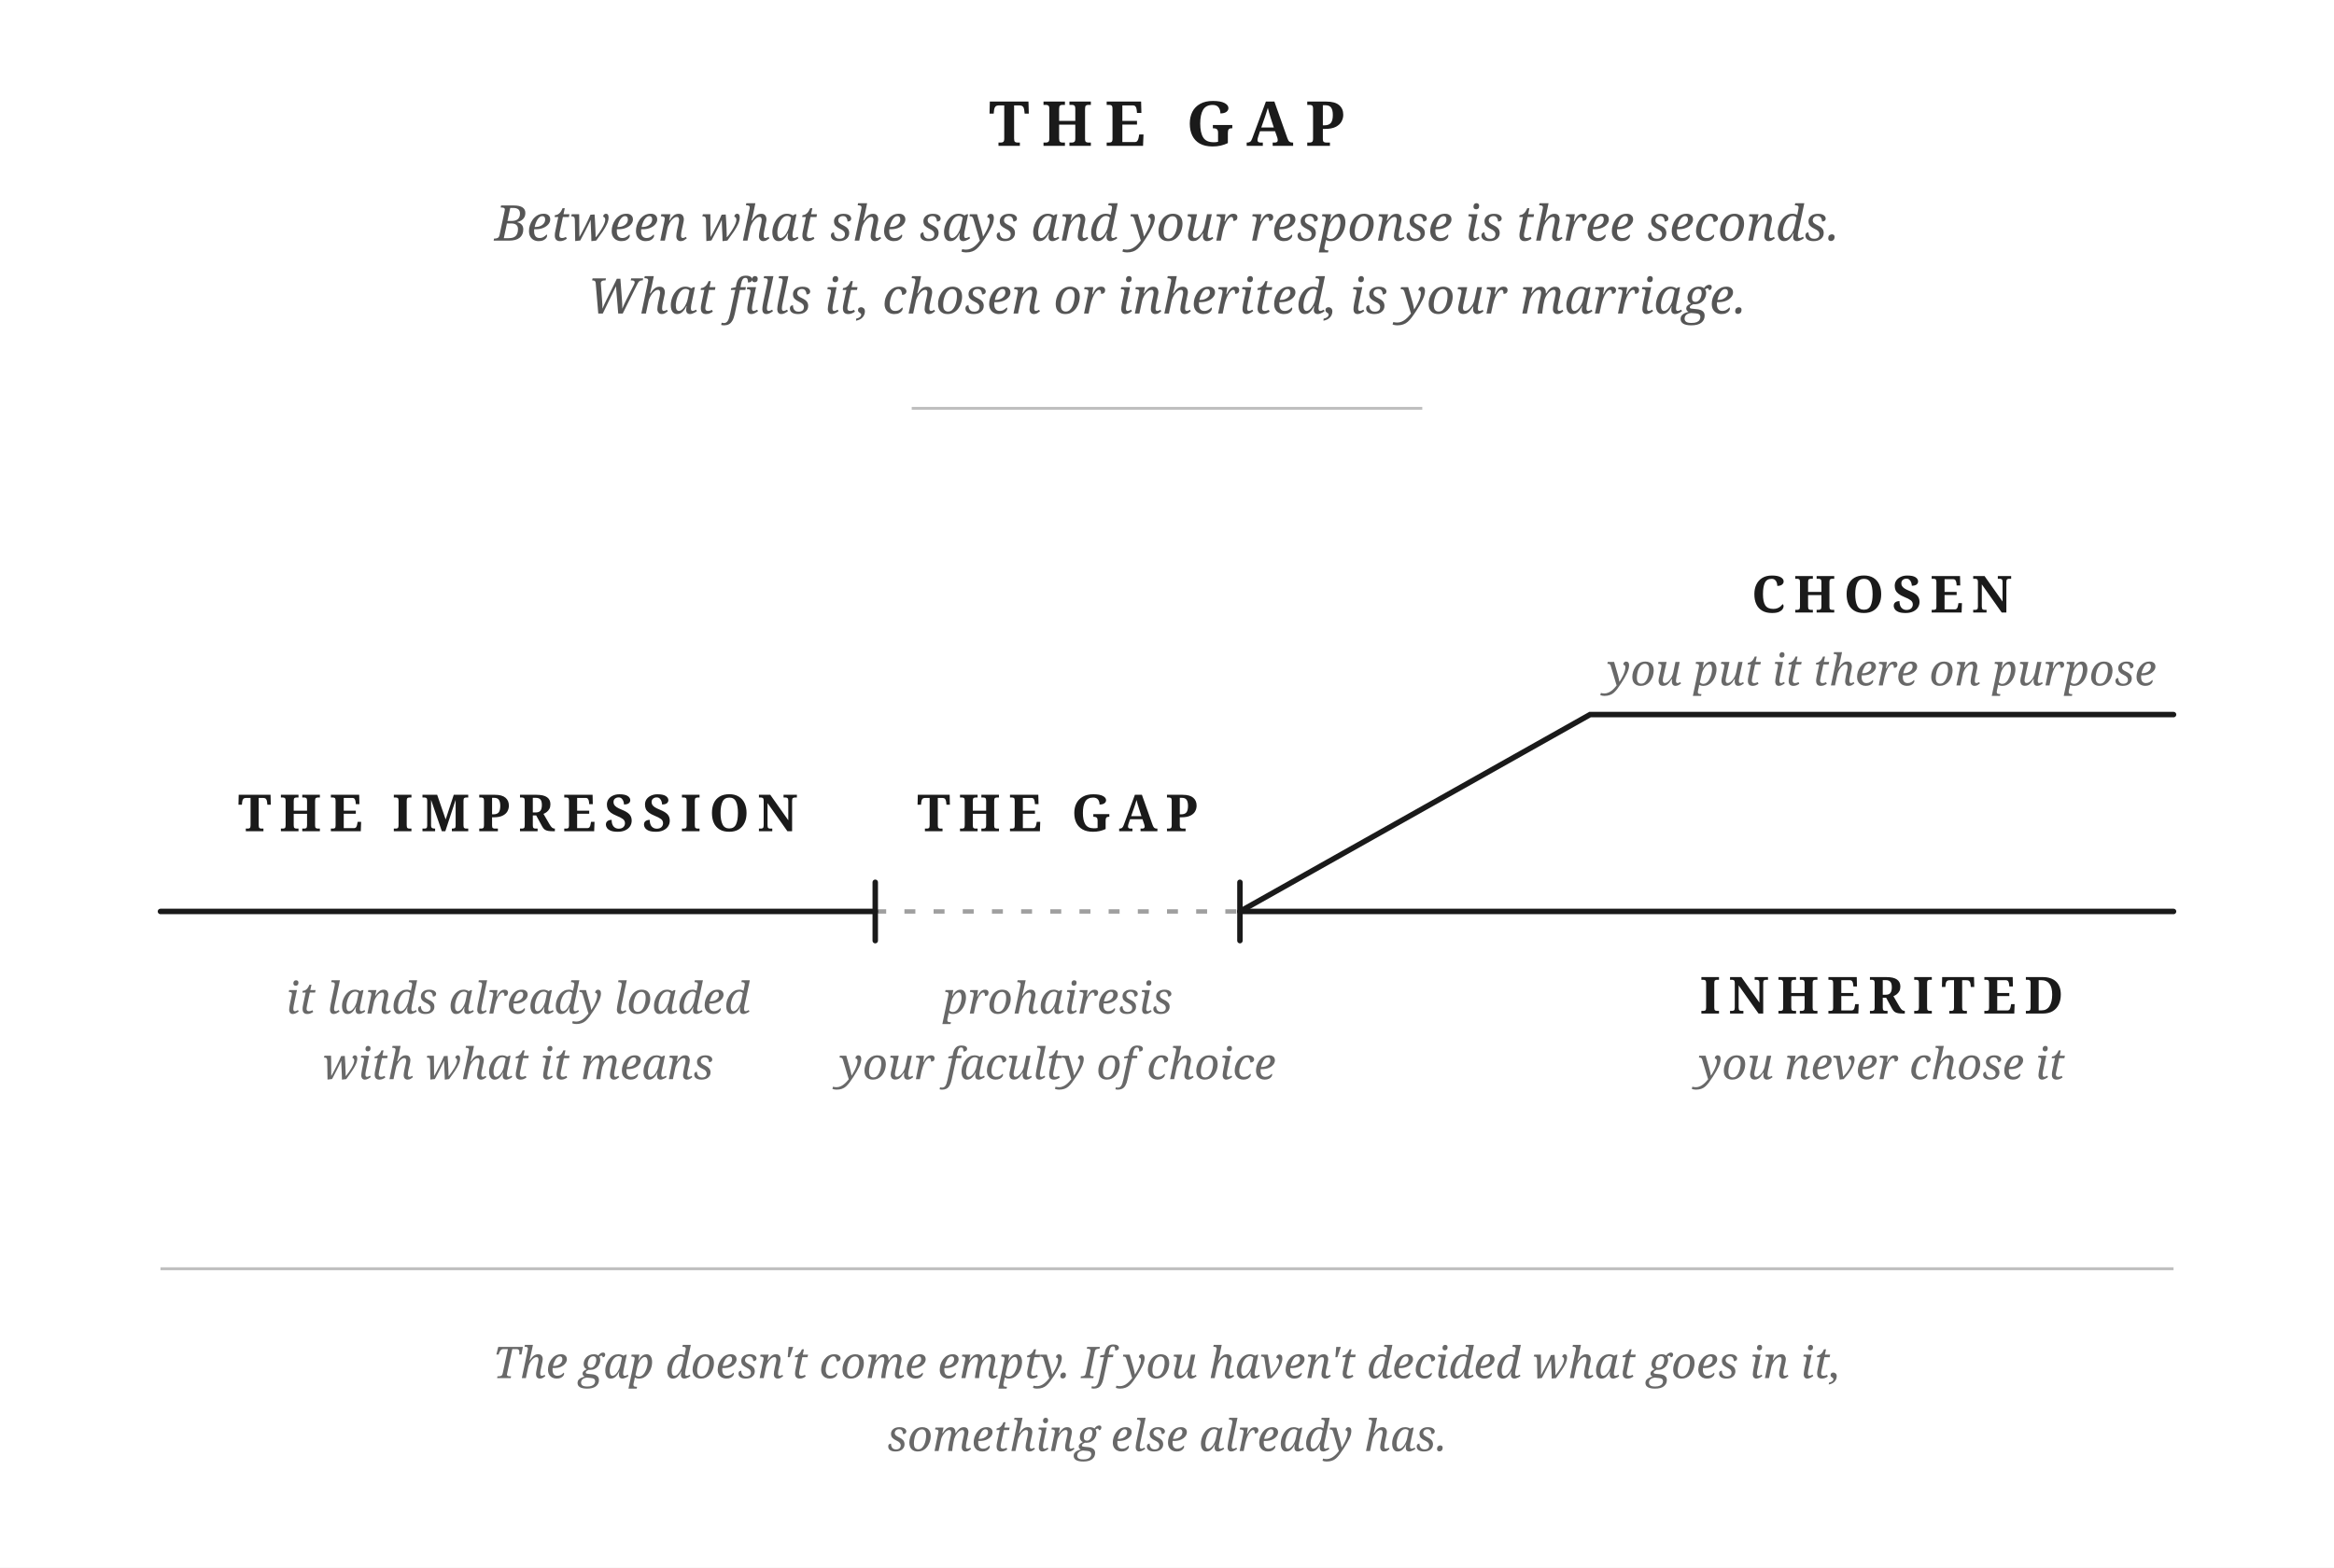
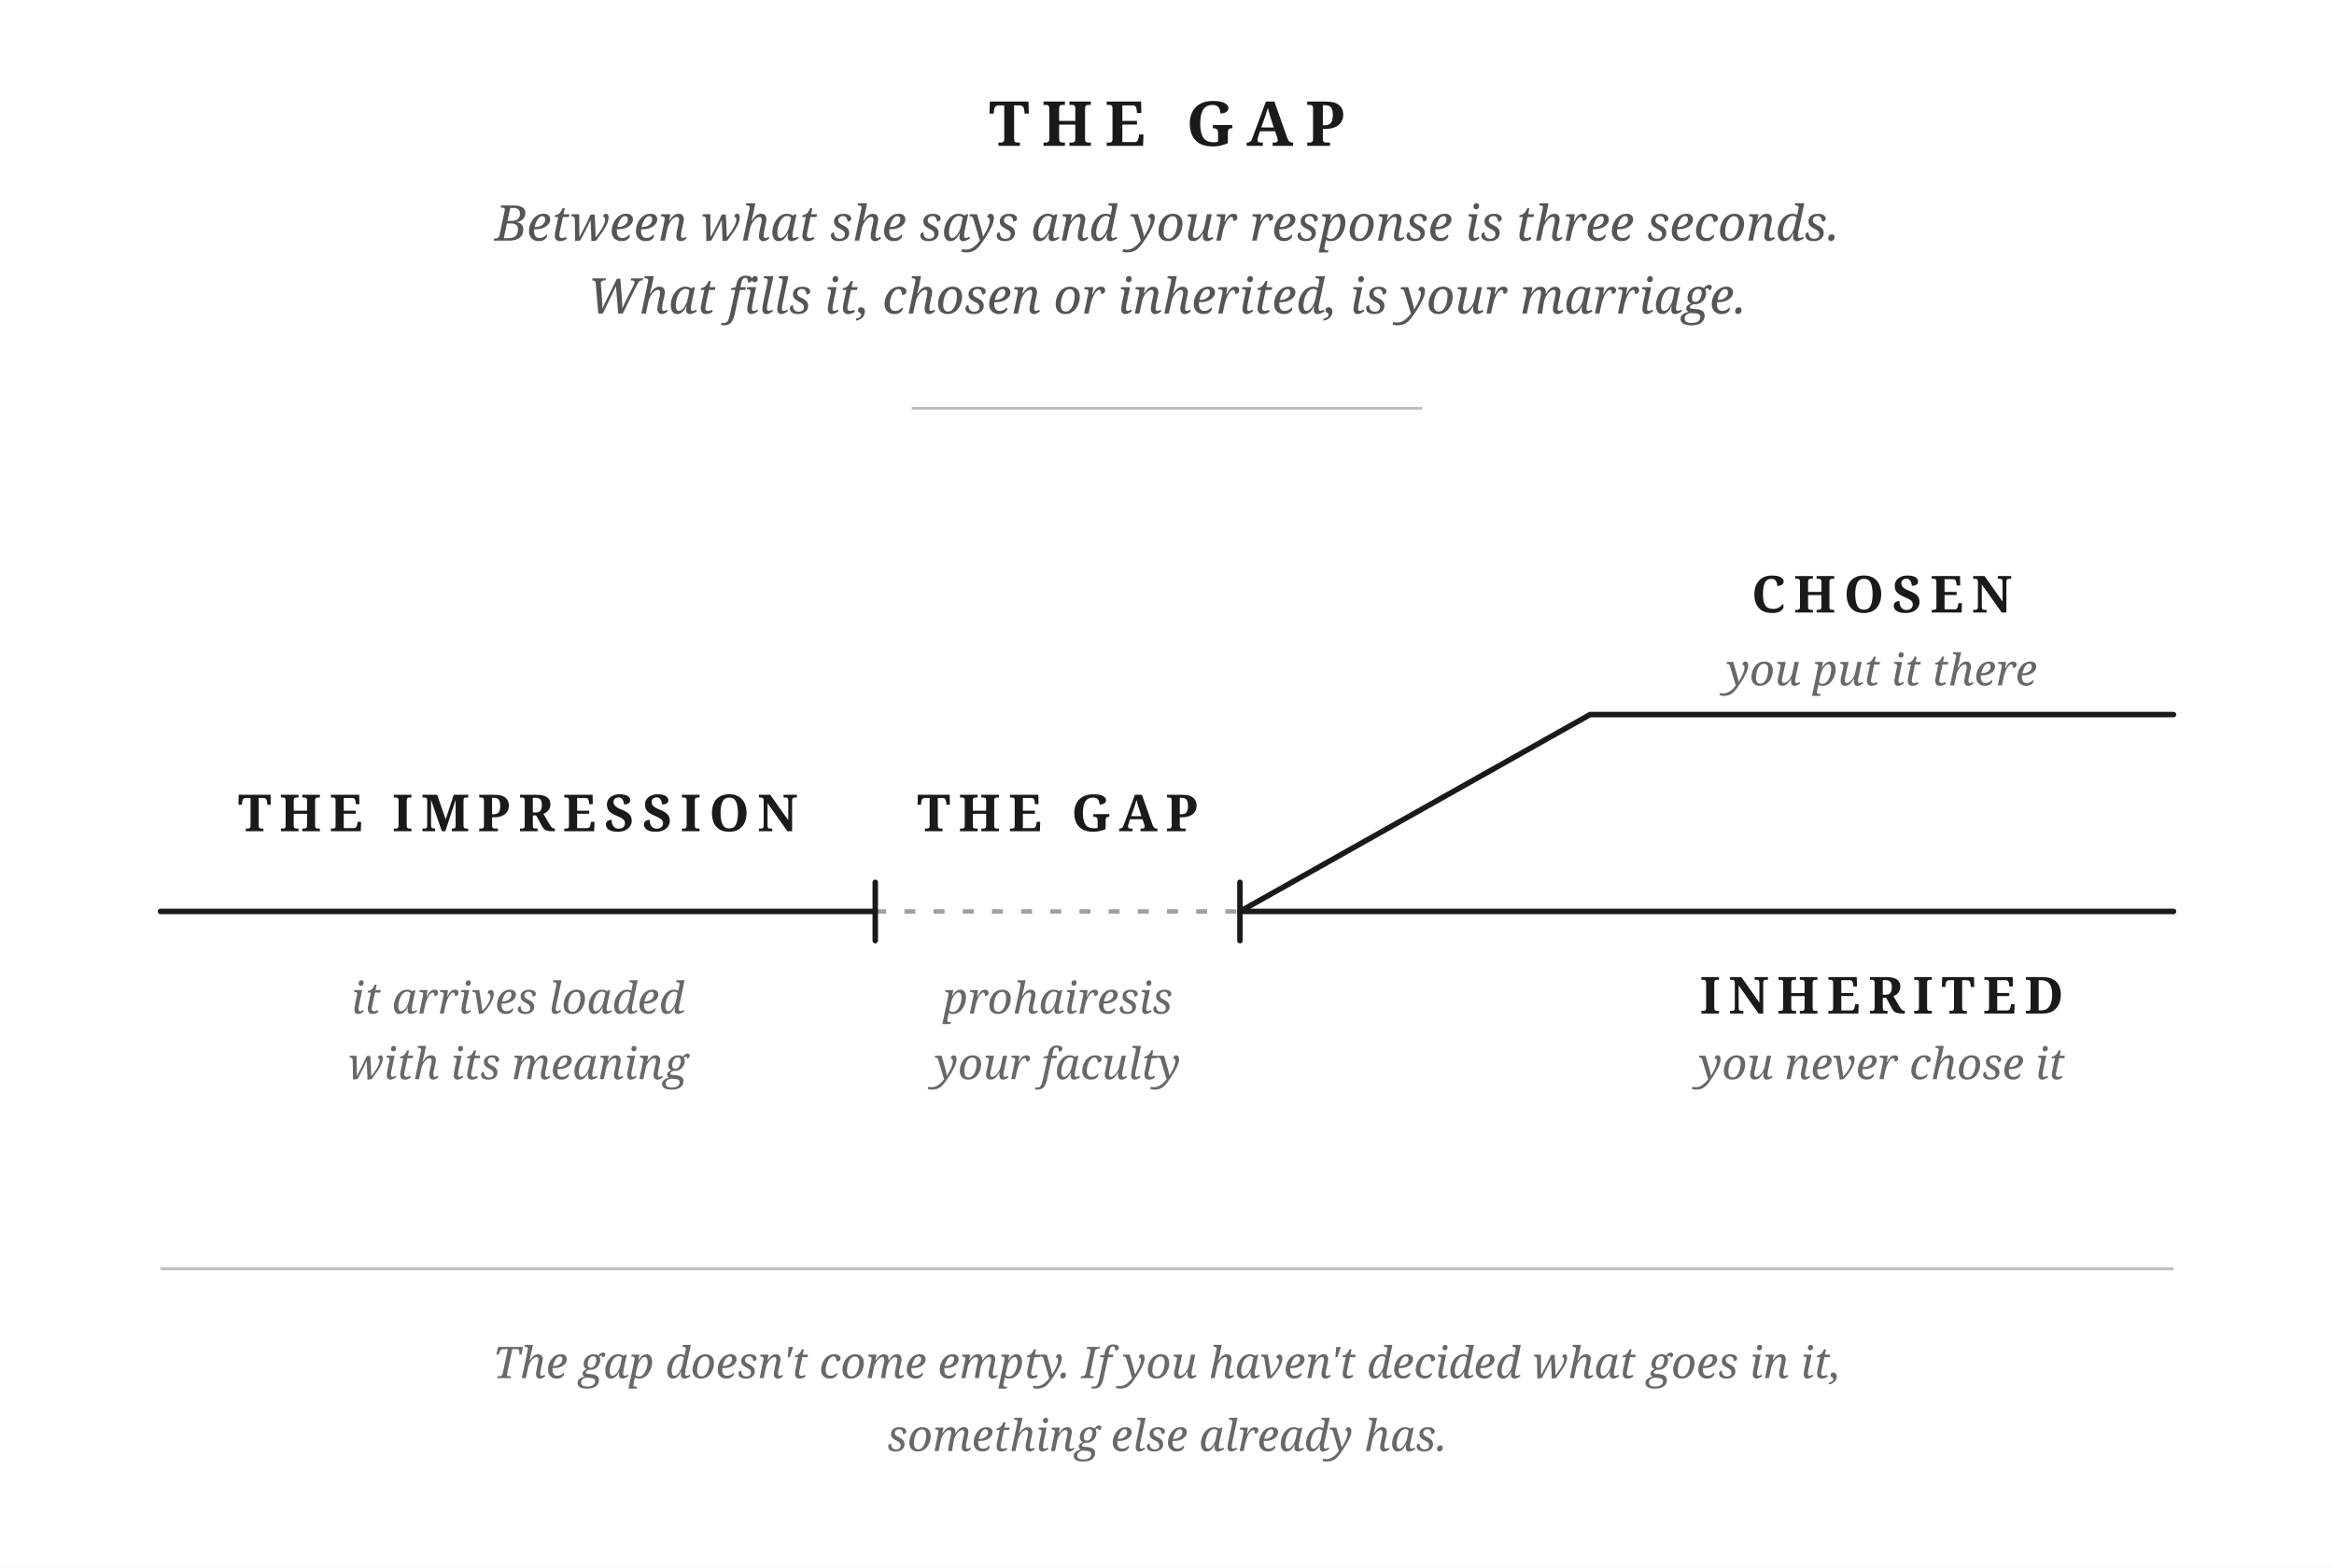
<svg xmlns="http://www.w3.org/2000/svg" viewBox="0 0 640 430" style="color:#1a1a1a" role="img" aria-label="The Gap">
  <style>
    .ttl{font:600 17px Georgia,serif;letter-spacing:.20em;text-anchor:middle}
    .sub{font:italic 13.5px Georgia,serif;text-anchor:middle;opacity:.74}
    .lbl{font:600 14px Georgia,serif;letter-spacing:.16em}
    .txt{font:14px Georgia,serif;opacity:.86}
    .cap{font:italic 12px Georgia,serif;opacity:.66;text-anchor:middle}
    .src{font:11.5px Georgia,serif;opacity:.55;text-anchor:middle}
    .rule{stroke:currentColor;stroke-width:.8;opacity:.28}
  </style>
  <rect x="0" y="0" width="640" height="430" fill="#ffffff" />
  <g fill="currentColor">
    <text class="ttl" x="320" y="40">THE GAP</text>
    <text class="sub" x="320" y="66">Between what she says and your response is three seconds.</text>
    <text class="sub" x="320" y="86">What fills it, chosen or inherited, is your marriage.</text>
  </g>
  <g class="rule" fill="none">
    <path d="M250 112h140" />
  </g>
  <g stroke="currentColor" fill="none" stroke-width="1.5" stroke-linecap="round">
    <path d="M44 250h196" />
    <path d="M240 242v16" />
    <path d="M340 242v16" />
    <path d="M340 250 436 196h160" />
    <path d="M340 250h256" />
  </g>
  <g fill="none" stroke="currentColor" stroke-width="1.2" stroke-dasharray="3 5" opacity=".42">
    <path d="M240 250h100" />
  </g>
  <g fill="currentColor">
    <text class="lbl" x="142" y="228" text-anchor="middle">THE IMPRESSION</text>
    <text class="lbl" x="290" y="228" text-anchor="middle">THE GAP</text>
    <text class="lbl" x="516" y="168" text-anchor="middle">CHOSEN</text>
    <text class="lbl" x="516" y="278" text-anchor="middle">INHERITED</text>
-     <text class="cap" x="516" y="188">you put it there on purpose</text>
-     <text class="cap" x="142" y="278">it lands already loaded</text>
-     <text class="cap" x="142" y="296">with what it means</text>
+     <text class="cap" x="516" y="188">you put it there</text>
+     <text class="cap" x="142" y="278">it arrives loaded</text>
+     <text class="cap" x="142" y="296">with its meaning</text>
    <text class="cap" x="290" y="278">prohairesis</text>
-     <text class="cap" x="290" y="296">your faculty of choice</text>
+     <text class="cap" x="290" y="296">your faculty</text>
    <text class="cap" x="516" y="296">you never chose it</text>
  </g>
  <g class="rule" fill="none">
    <path d="M44 348h552" />
  </g>
  <g fill="currentColor">
    <text class="cap" x="320" y="378">The gap doesn't come empty. If you haven't decided what goes in it,</text>
    <text class="cap" x="320" y="398">something else already has.</text>
  </g>
</svg>
